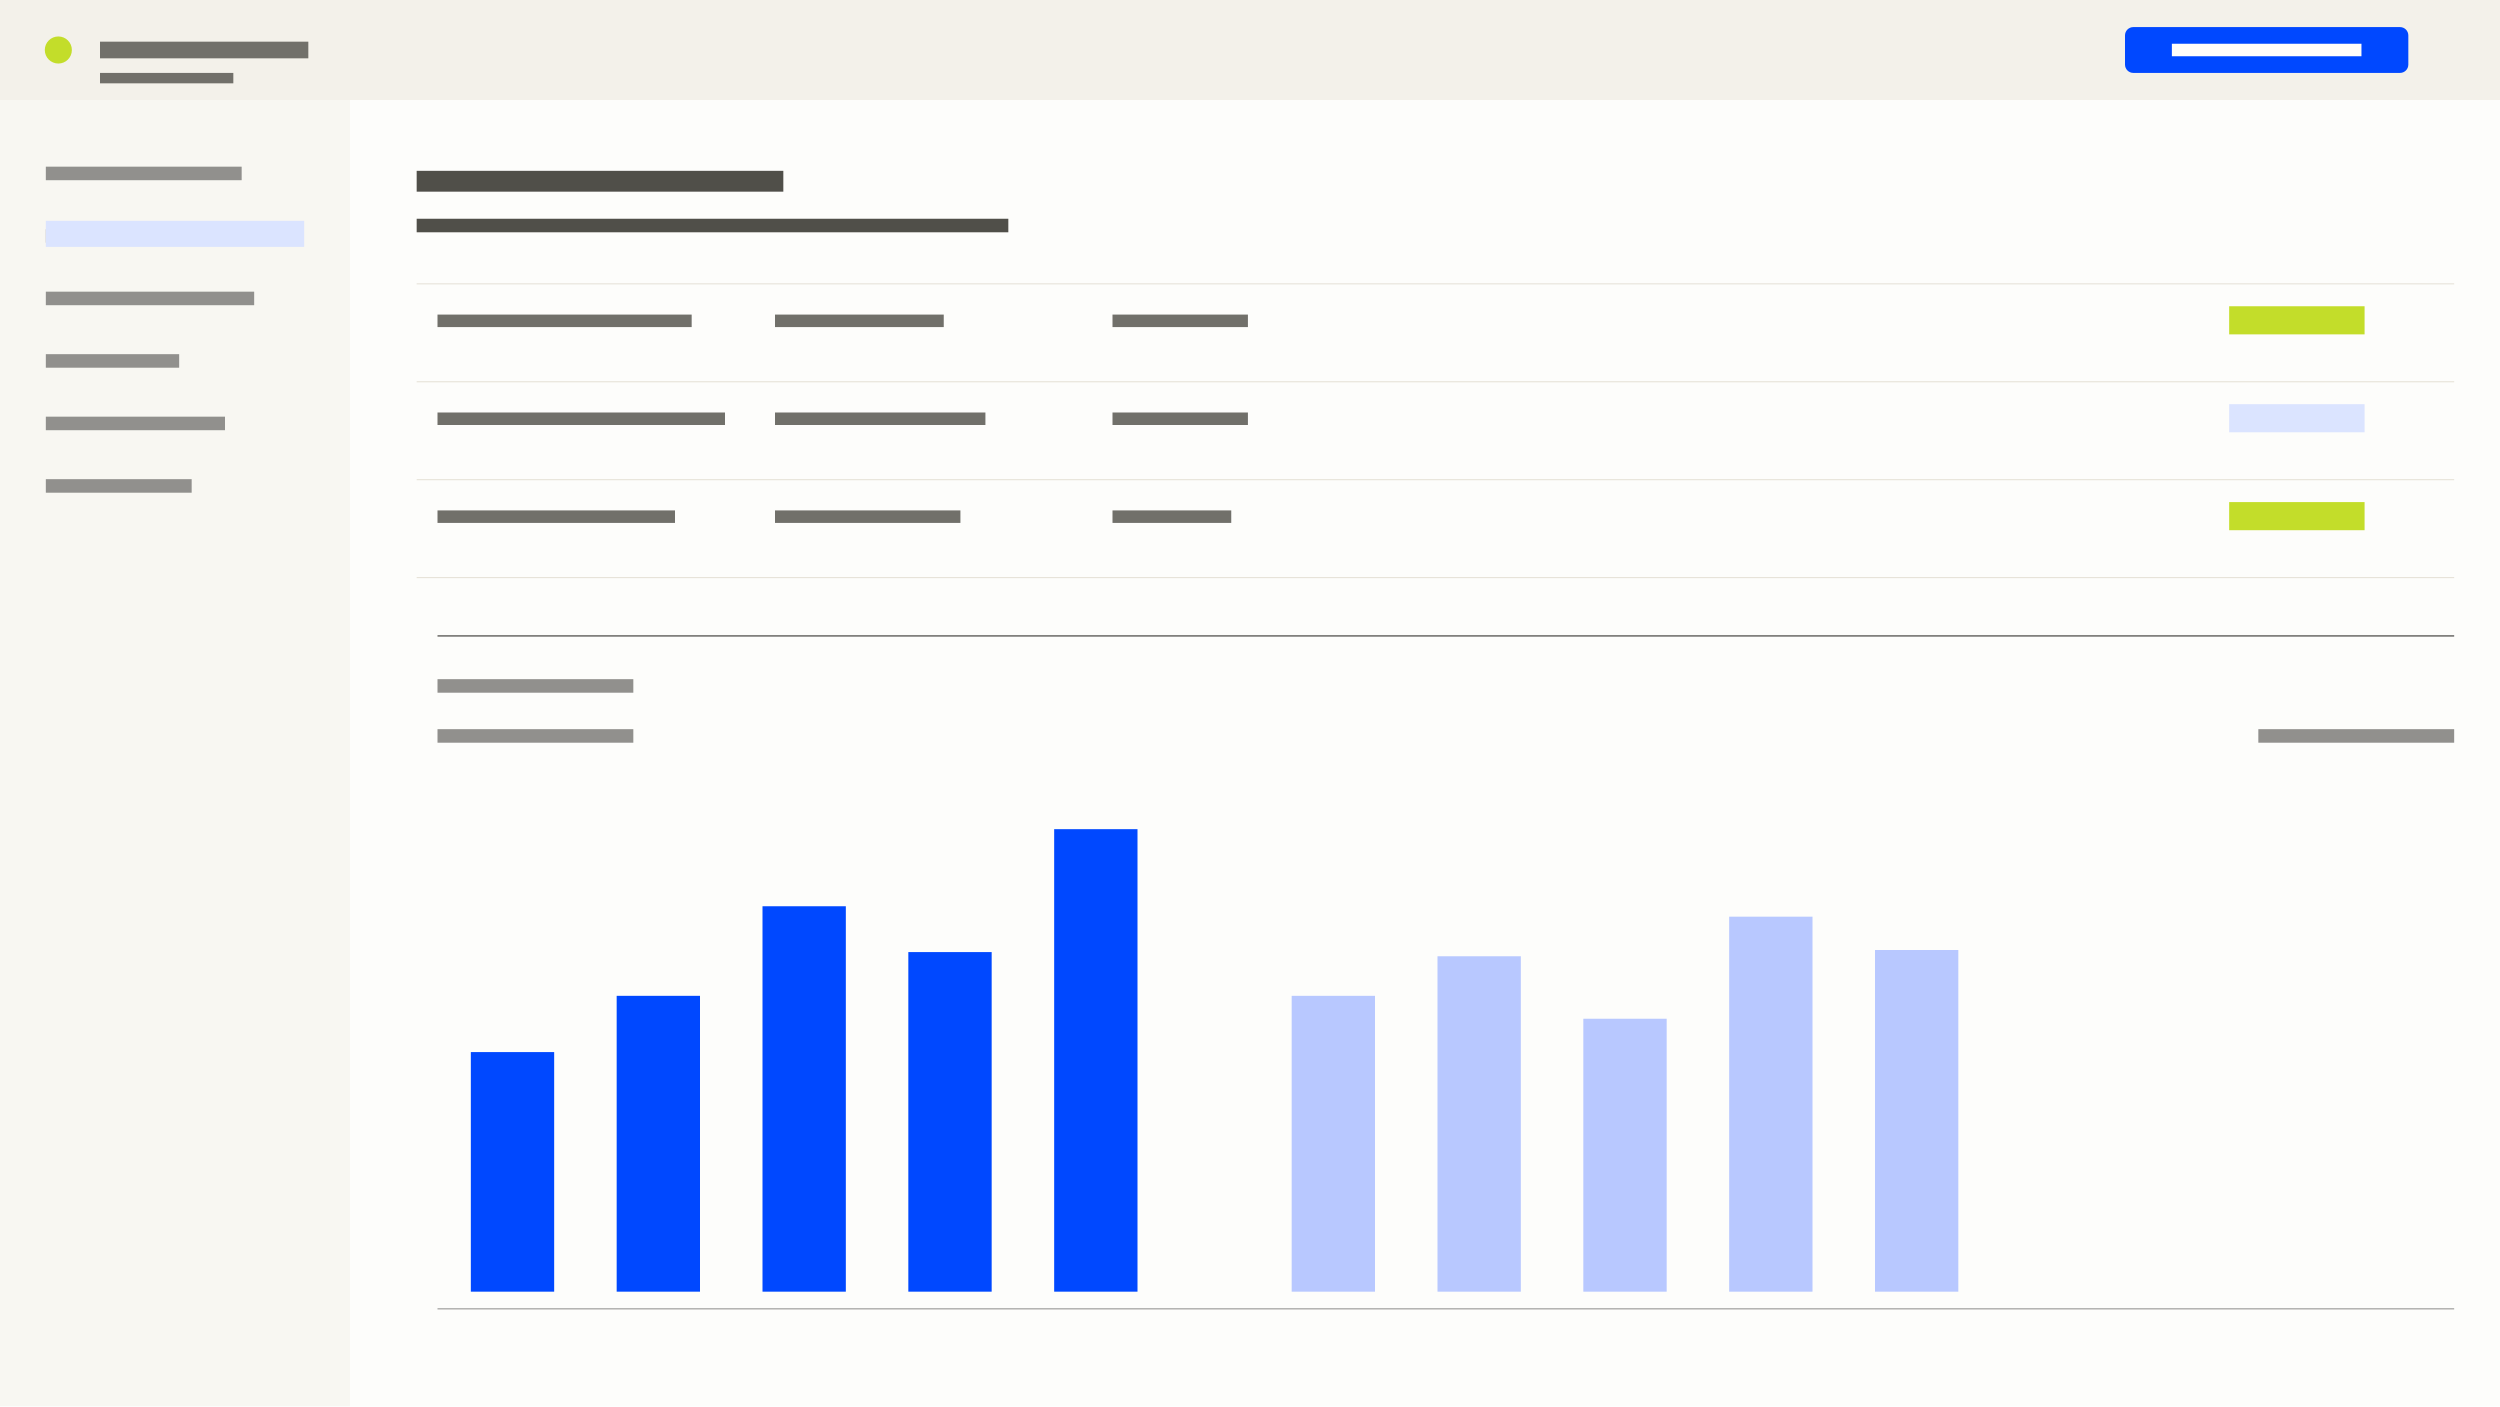
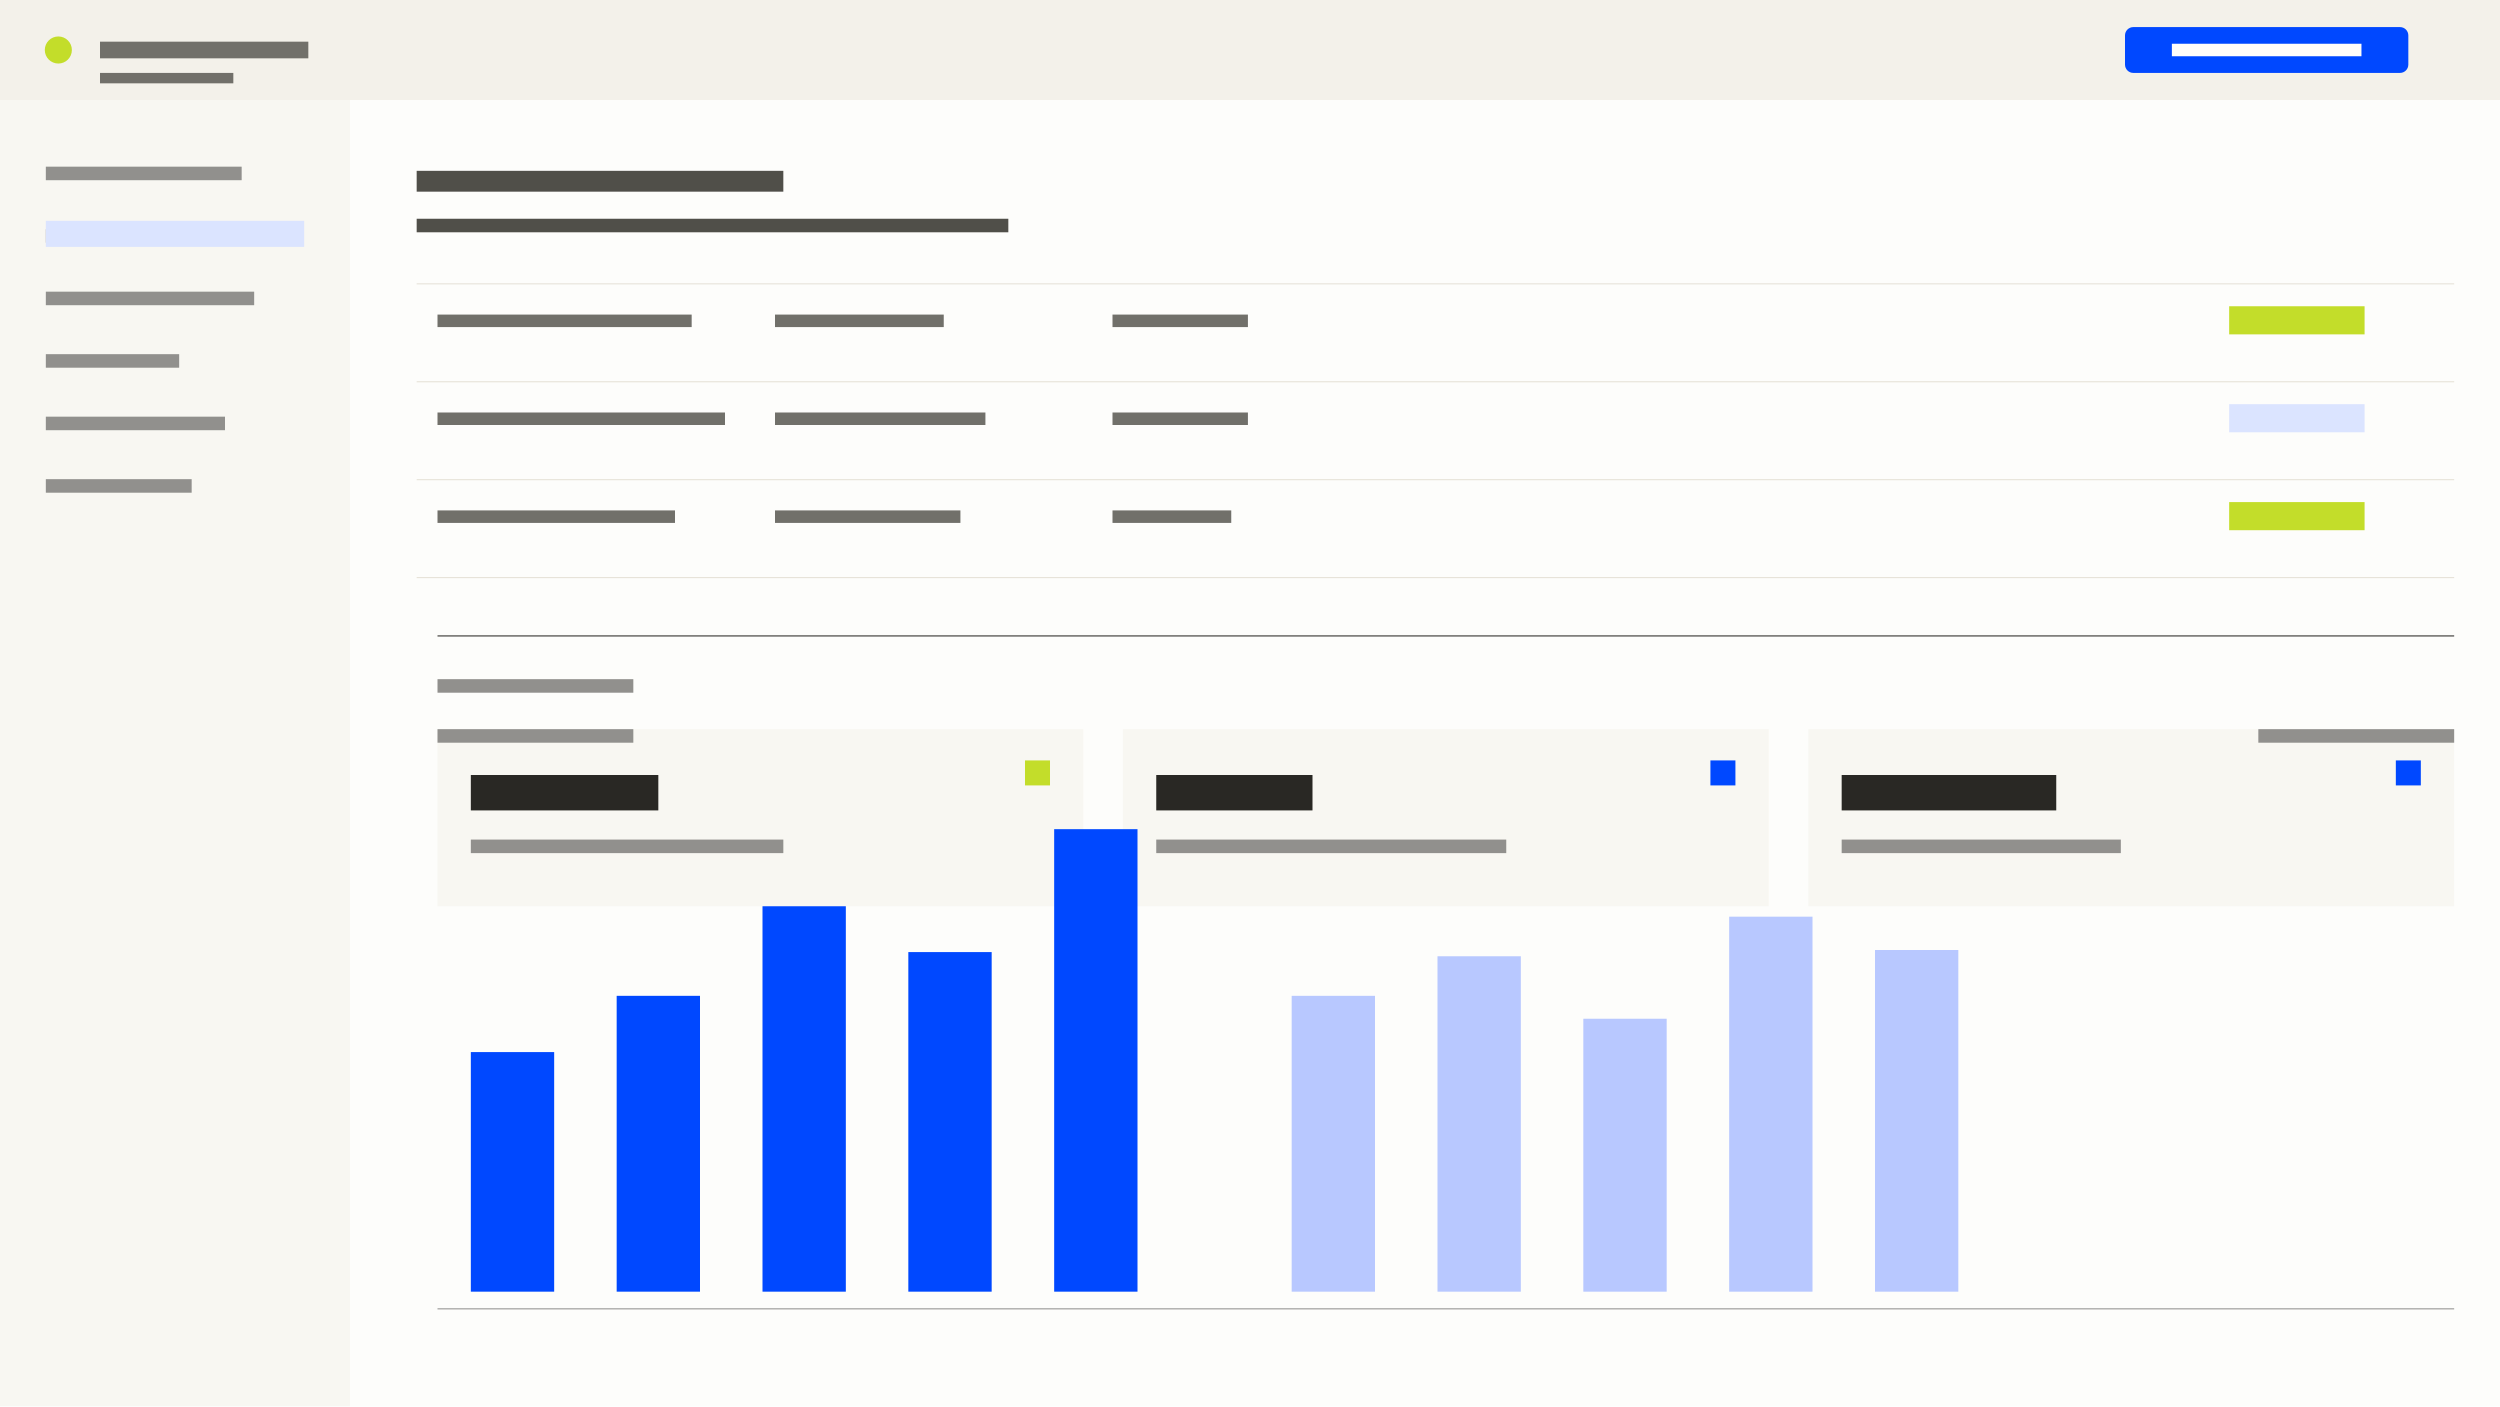
<svg xmlns="http://www.w3.org/2000/svg" viewBox="0 0 2400 1350">
  <rect width="2400" height="1350" fill="#fdfdfb" />
  <rect width="2400" height="96" fill="#f3f1ea" />
  <circle cx="56" cy="48" r="13" fill="#c3dd2a" />
  <path d="M96 40h200v16H96zm0 30h128v10H96z" fill="#71706a" />
  <rect x="2040" y="26" width="272" height="44" rx="8" fill="#0048ff" />
  <path d="M2085 42h182v12h-182z" fill="#fffefa" />
  <rect y="96" width="336" height="1254" fill="#f8f7f2" />
  <g fill="#91908d">
    <path d="M44 160h188v13H44zm0 60h150v13H44zm0 60h200v13H44zm0 60h128v13H44zm0 60h172v13H44zm0 60h140v13H44z" />
  </g>
  <path d="M44 212h248v25H44z" fill="#dbe4ff" />
  <g fill="#504f49">
    <path d="M400 164h352v20H400zm0 46h568v13H400z" />
  </g>
  <g fill="#e5e1d6">
    <path d="M400 272h1956v1H400zm0 94h1956v1H400zm0 94h1956v1H400zm0 94h1956v1H400z" />
  </g>
  <g fill="#71706a">
    <path d="M420 302h244v12H420zm324 0h162v12H744zm324 0h130v12h-130zm0 94h130v12h-130zm-324 0h202v12H744zm-324 0h276v12H420zm0 94h228v12H420zm324 0h178v12H744zm324 0h114v12h-114z" />
  </g>
  <g fill="#c3dd2a">
    <path d="M2140 294h130v27h-130zm0 188h130v27h-130z" />
  </g>
  <g fill="#dbe4ff">
    <path d="M2140 388h130v27h-130z" />
  </g>
  <path d="M420 610h1936v1H420z" fill="#292824" />
  <g fill="#91908d">
-     <path d="M420 652h188v13H420zm2044 0h0z" />
+     <path d="M420 652h188v13H420z" />
+   </g>
+   <g fill="#f8f7f2">
+     <path d="M420 700h620v170H420zm658 0h620v170h-620zm658 0h620v170h-620z" />
+   </g>
+   <g fill="#292824">
+     <path d="M452 744h180v34H452zm658 0h150v34h-150zm658 0h206v34h-206z" />
+   </g>
+   <g fill="#91908d">
+     <path d="M452 806h300v13H452zm658 0h336v13h-336zm658 0h268v13h-268z" />
+   </g>
+   <g fill="#c3dd2a">
+     <path d="M984 730h24v24h-24z" />
+   </g>
+   <g fill="#0048ff">
+     <path d="M1642 730h24v24h-24zm658 0h24v24h-24z" />
  </g>
  <g fill="#0048ff">
    <path d="M452 1010h80v230h-80zm140-54h80v284h-80zm140-86h80v370h-80zm140 44h80v326h-80zm140-118h80v444h-80z" />
  </g>
  <g fill="#b8c8ff">
    <path d="M1240 956h80v284h-80zm140-38h80v322h-80zm140 60h80v262h-80zm140-98h80v360h-80zm140 32h80v328h-80z" />
  </g>
  <path d="M420 1256h1936v1H420z" fill="#91908d" />
  <g fill="#91908d">
    <path d="M420 700h188v13H420zm1748 0h188v13h-188z" />
  </g>
</svg>
